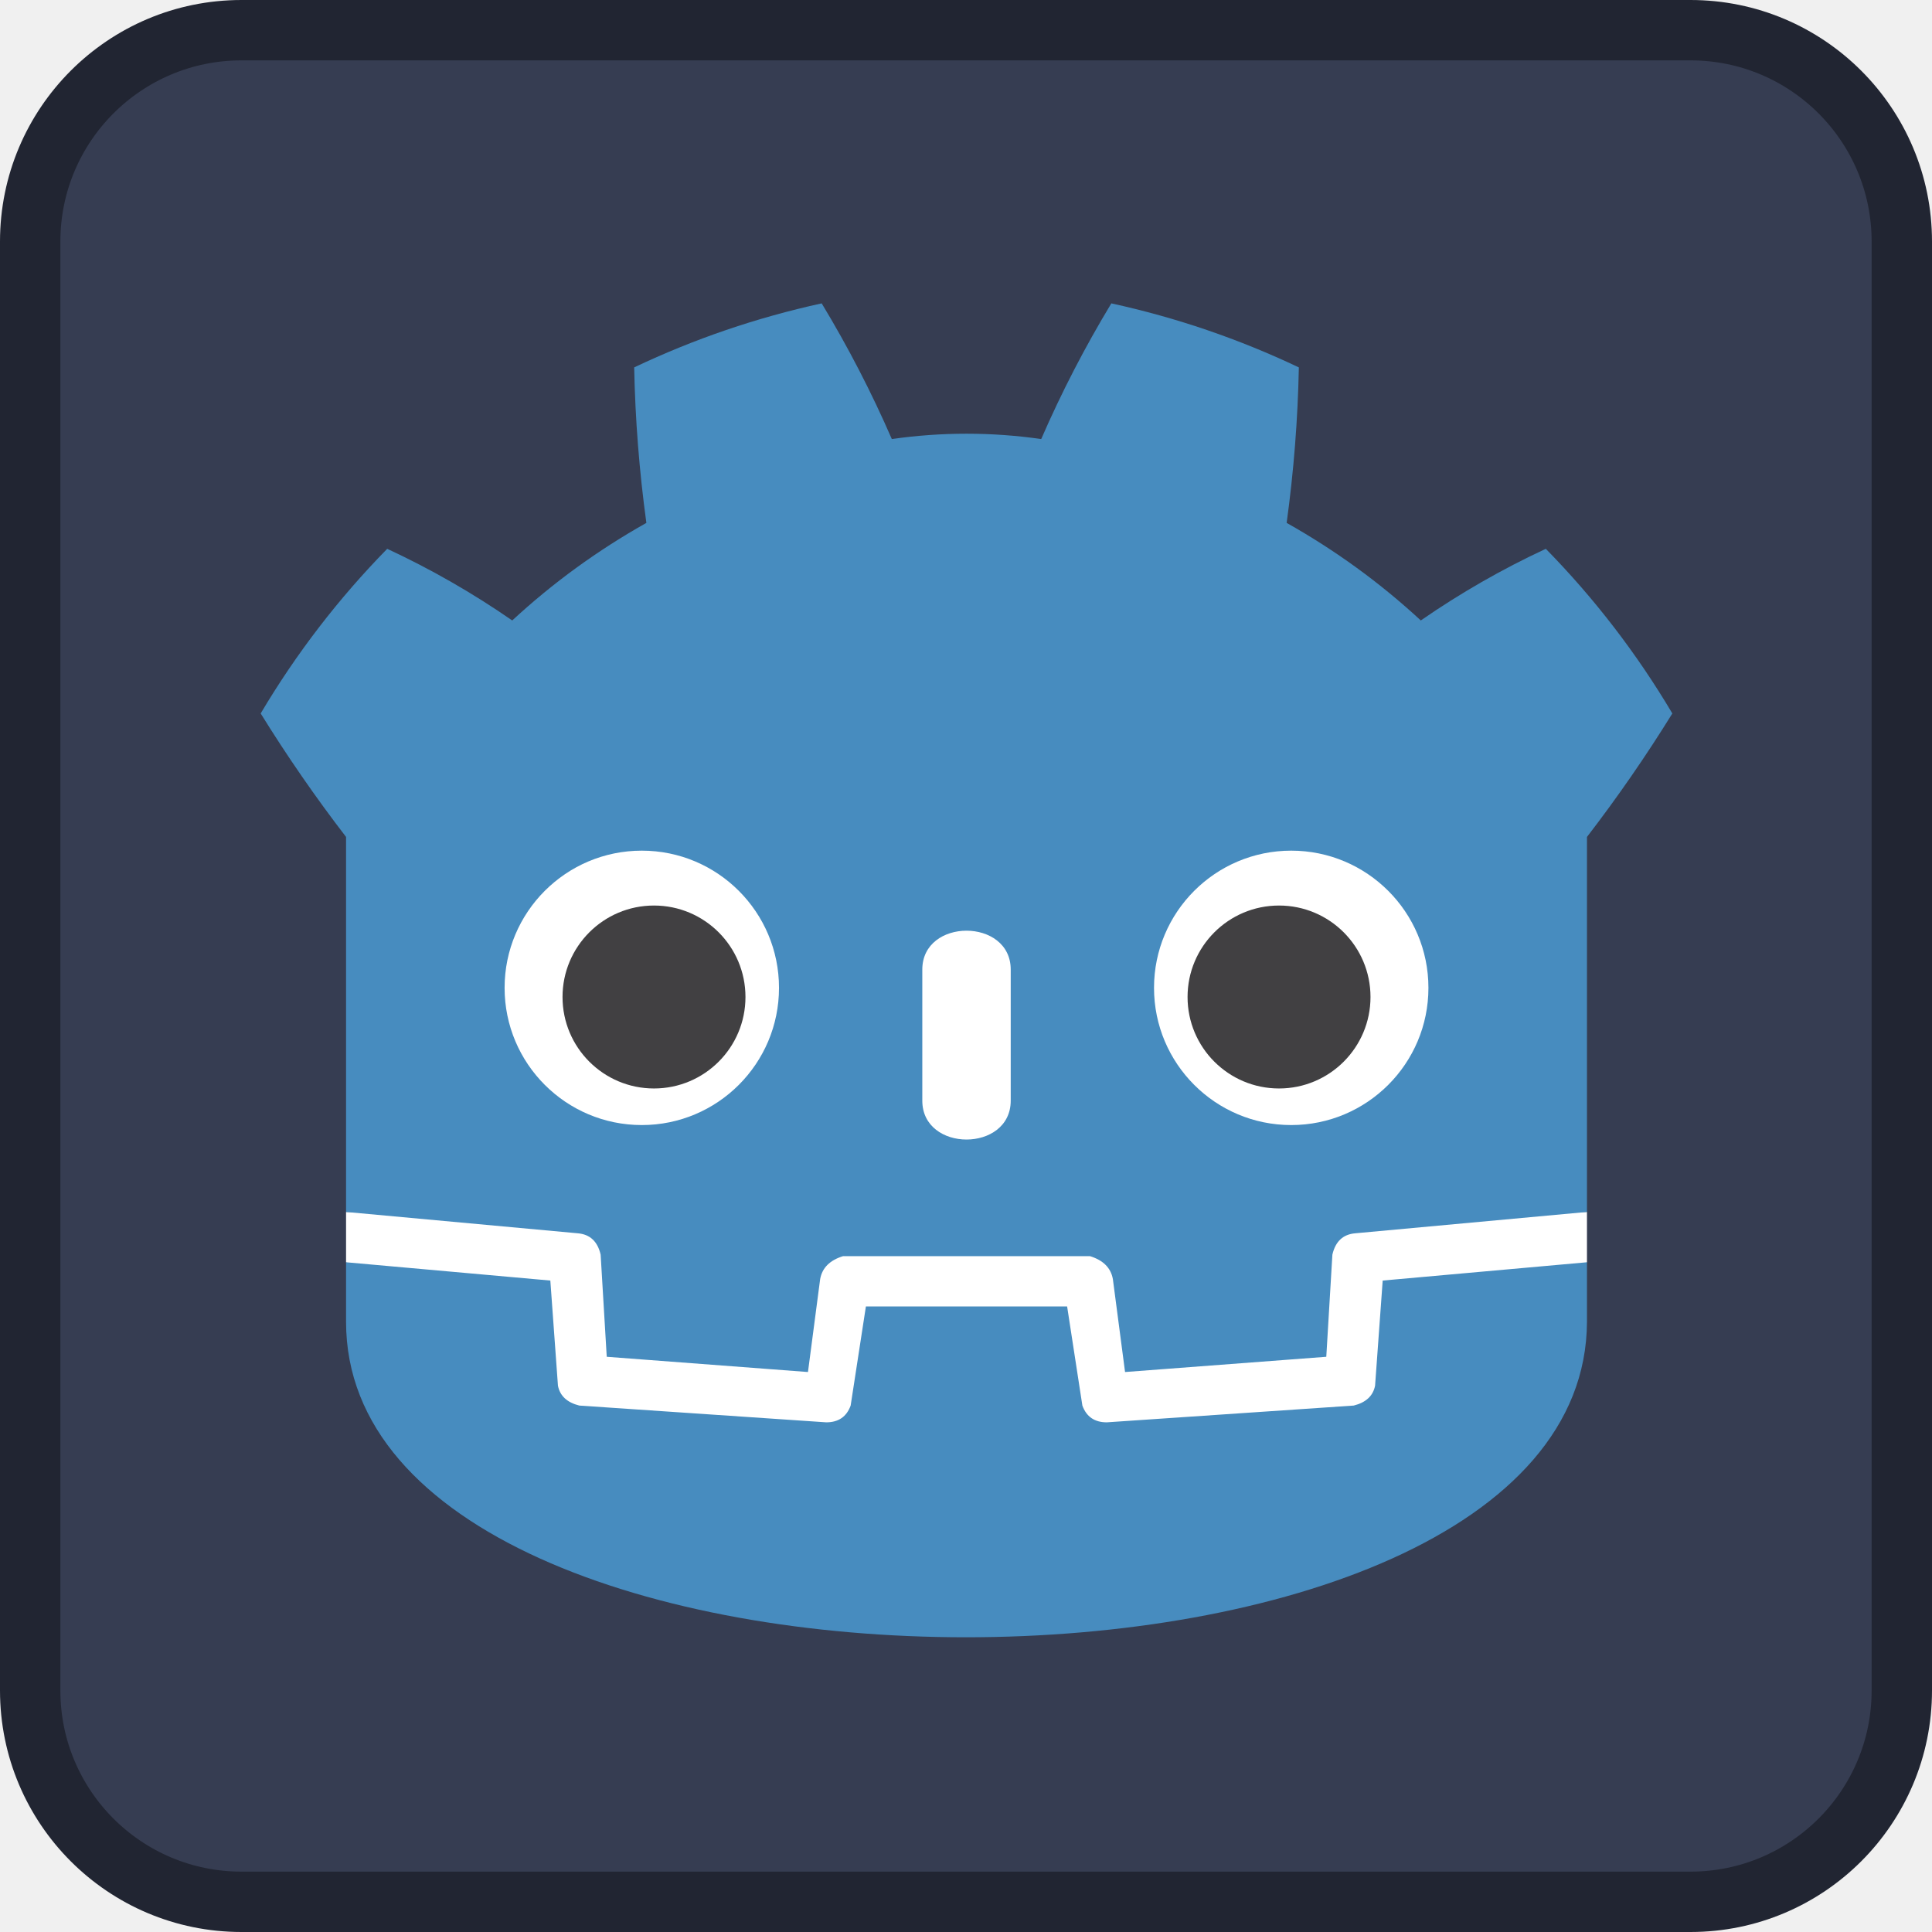
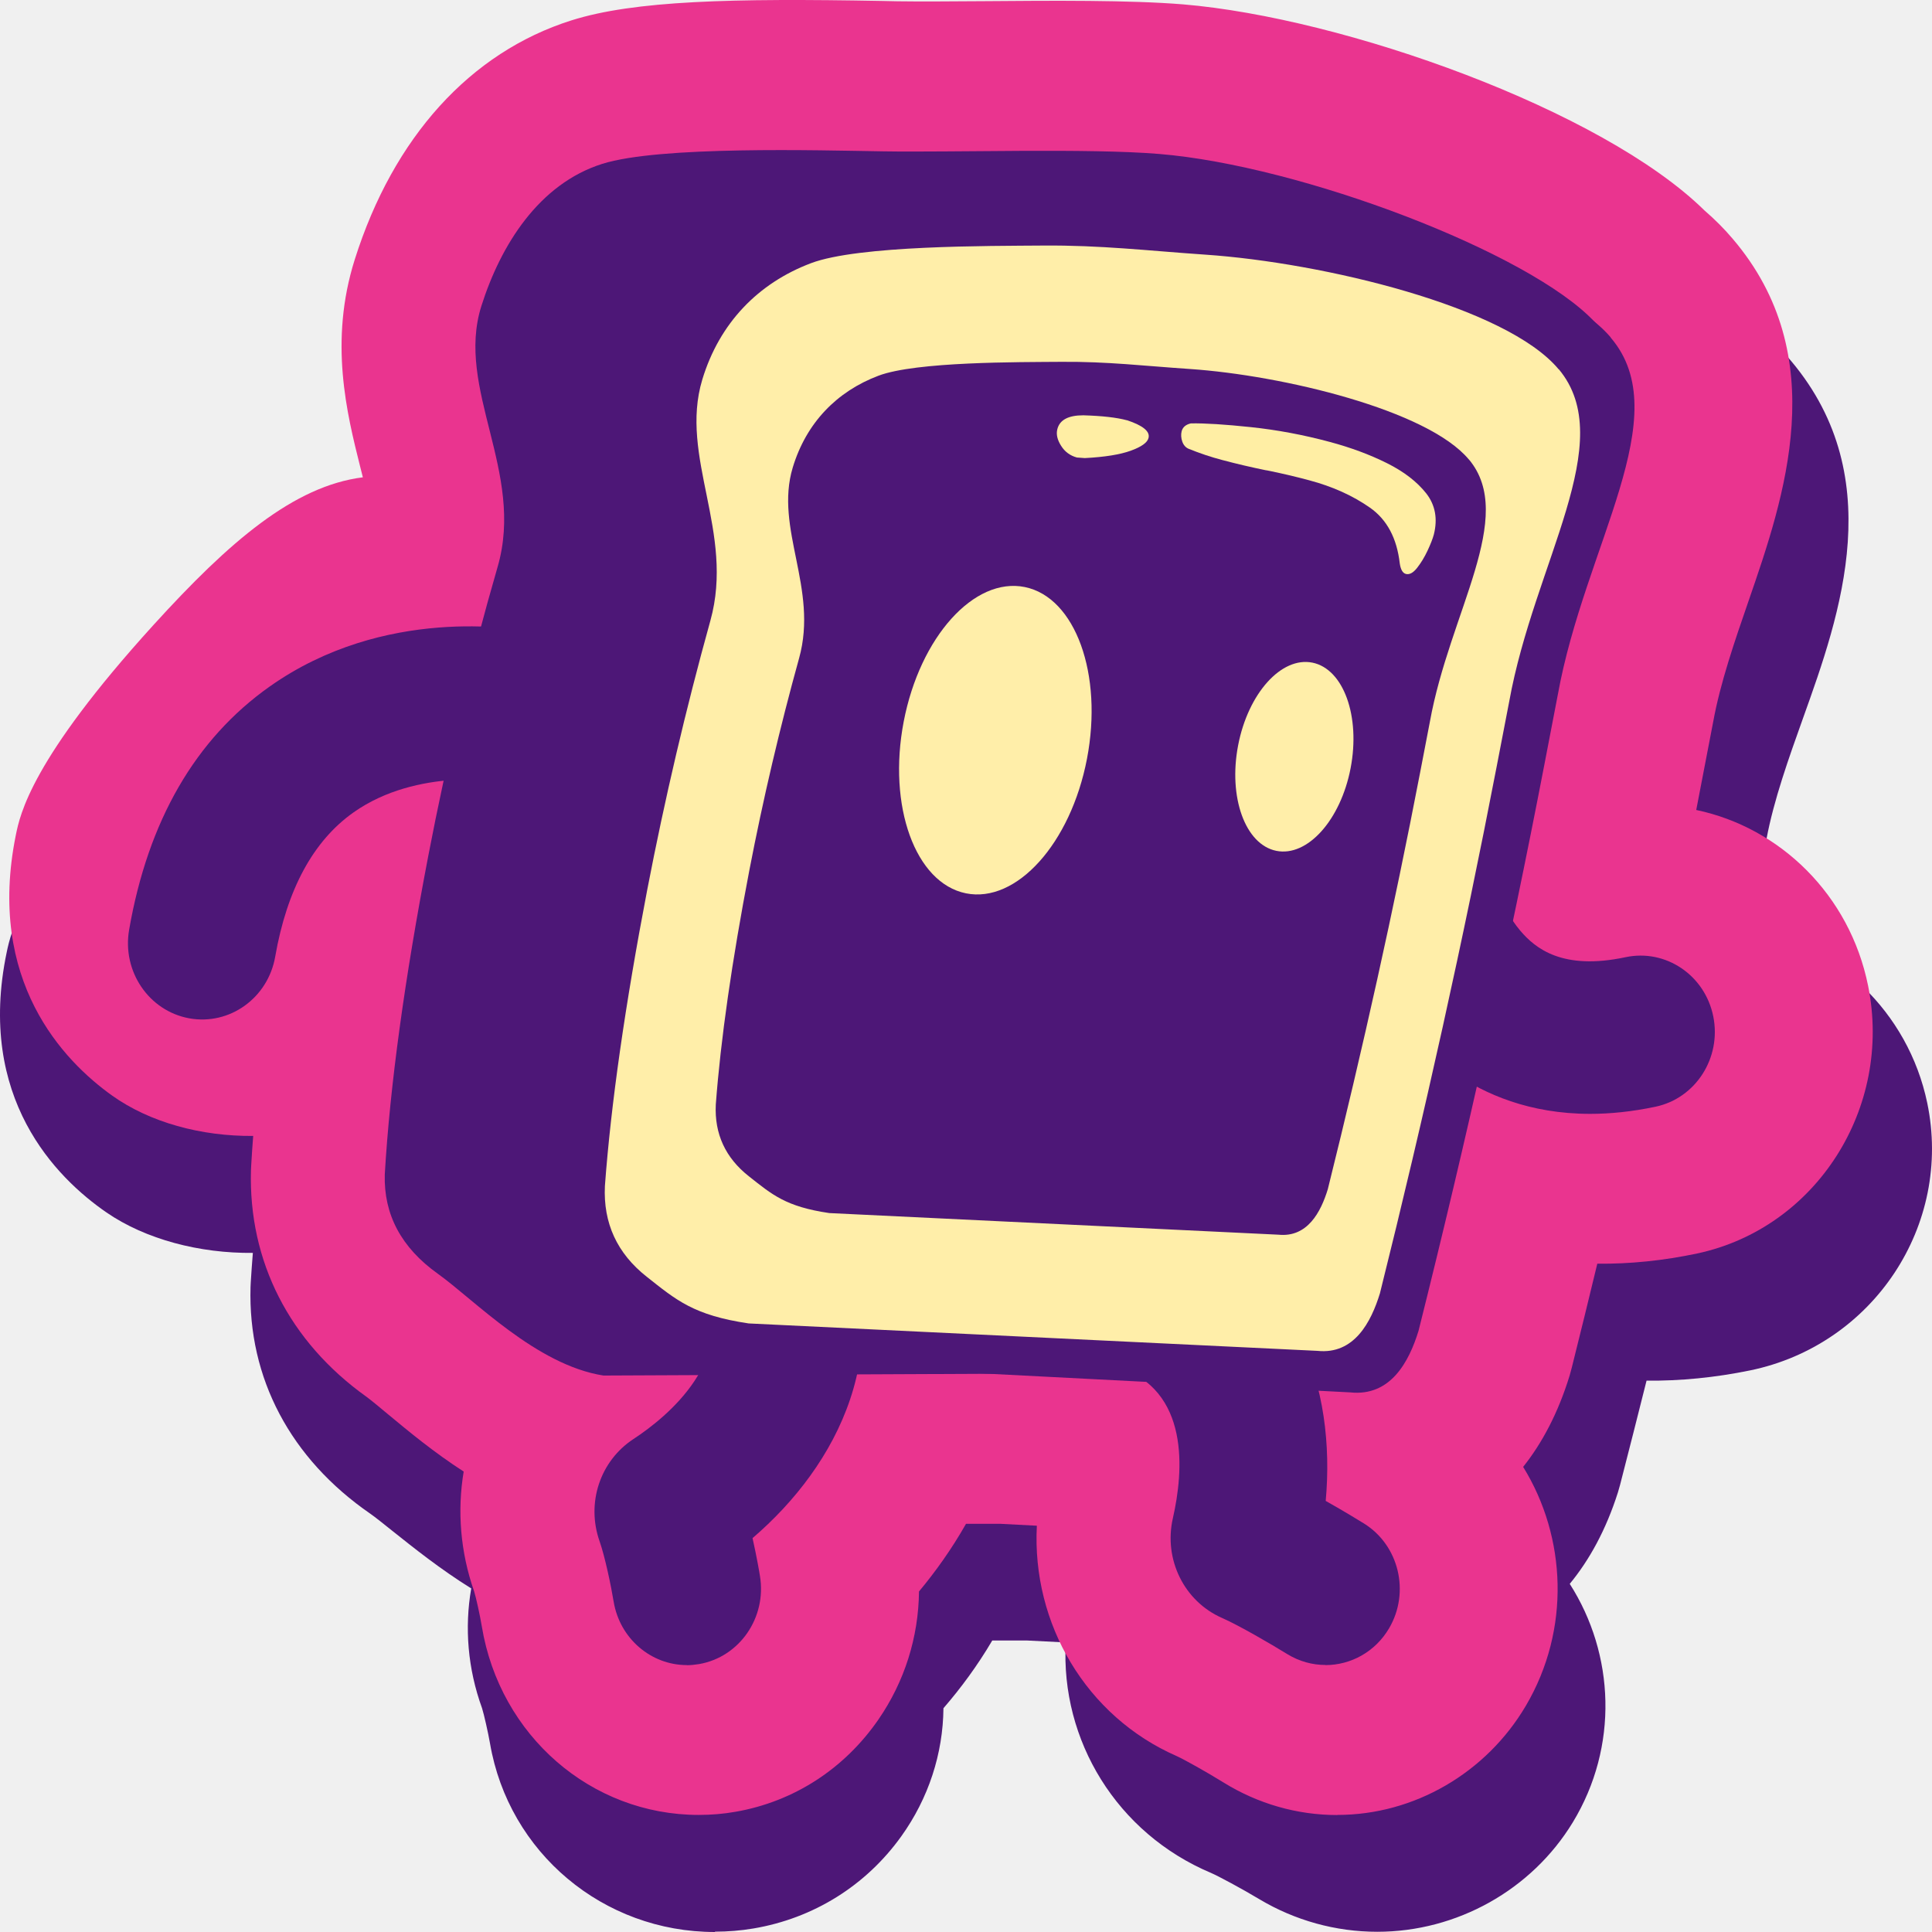
- <svg xmlns="http://www.w3.org/2000/svg" width="128" height="128">
-   <rect width="124" height="124" x="2" y="2" fill="#363d52" stroke="#212532" stroke-width="4" rx="14" />
-   <g fill="#fff" transform="translate(12.322 12.322)scale(.101)">
-     <path d="M105 673v33q407 354 814 0v-33z" />
-     <path fill="#478cbf" d="m105 673 152 14q12 1 15 14l4 67 132 10 8-61q2-11 15-15h162q13 4 15 15l8 61 132-10 4-67q3-13 15-14l152-14V427q30-39 56-81-35-59-83-108-43 20-82 47-40-37-88-64 7-51 8-102-59-28-123-42-26 43-46 89-49-7-98 0-20-46-46-89-64 14-123 42 1 51 8 102-48 27-88 64-39-27-82-47-48 49-83 108 26 42 56 81zm0 33v39c0 276 813 276 814 0v-39l-134 12-5 69q-2 10-14 13l-162 11q-12 0-16-11l-10-65H446l-10 65q-4 11-16 11l-162-11q-12-3-14-13l-5-69z" />
-     <path d="M483 600c0 34 58 34 58 0v-86c0-34-58-34-58 0z" />
-     <circle cx="725" cy="526" r="90" />
-     <circle cx="299" cy="526" r="90" />
-   </g>
-   <g fill="#414042" transform="translate(12.322 12.322)scale(.101)">
-     <circle cx="307" cy="532" r="60" />
-     <circle cx="717" cy="532" r="60" />
+ <svg xmlns="http://www.w3.org/2000/svg" width="128mm" height="128mm" viewBox="0 0 128 128" version="1.1" id="svg1">
+   <defs id="defs1" />
+   <g id="layer2" transform="translate(-103.9813,-72.23125)">
+     <g id="g37" transform="matrix(0.7332318,0,0,0.7537714,-119.7444,41.27593)">
+       <path class="cls-5" d="m 369.72,210.88 c -10.09,0 -18.63,-6.97 -20.32,-16.57 -0.17,-0.95 -0.55,-2.58 -0.72,-3.1 -1.3,-3.48 -1.59,-7.09 -0.98,-10.53 -2.81,-1.7 -5.19,-3.56 -7.13,-5.06 -0.74,-0.58 -1.58,-1.23 -1.98,-1.5 -7.22,-4.84 -11.07,-11.92 -10.83,-19.93 l 0.02,-0.41 c 0.05,-0.84 0.12,-1.71 0.19,-2.59 -4.81,0.05 -9.69,-1.19 -13.22,-3.55 -4.55,-3.05 -11.77,-10.07 -9.02,-22.88 0.39,-1.81 1.43,-6.63 12.9,-18.48 7.1,-7.33 13.14,-12.21 19.61,-12.98 -0.09,-0.33 -0.17,-0.66 -0.26,-0.96 -1.24,-4.63 1.89,-11.02 -0.5,-18.19 -3.59,-10.75 10.82,-18.2 20.29,-21.01 5.88,-1.75 15.11,-1.95 29.05,-1.71 l 1.51,0.03 c 2.09,0.03 4.99,0 8.07,-0.01 6.42,-0.05 13.71,-0.1 18.67,0.28 15.08,1.18 39.24,9.26 48.84,18.11 0.99,0.81 1.86,1.63 2.64,2.49 9.41,10.34 4.84,22.76 1.5,31.83 -1.3,3.54 -2.65,7.21 -3.31,10.64 l -0.03,0.15 -1.25,6.12 c -0.1,0.49 -0.2,0.98 -0.3,1.47 7.84,1.54 14.37,7.43 16.1,15.46 2.31,10.74 -4.87,21.29 -16.01,23.52 -3.16,0.63 -6.3,0.93 -9.35,0.9 -0.79,3.07 -1.59,6.13 -2.39,9.15 l -0.2,0.68 c -1.08,3.3 -2.58,5.94 -4.35,8.03 4.06,6.17 4.44,14.3 0.27,20.97 -3.71,5.93 -10.47,9.61 -17.66,9.61 -3.75,0 -7.43,-0.99 -10.65,-2.86 -1.59,-0.93 -3.74,-2.05 -4.39,-2.32 -8.48,-3.48 -13.59,-11.63 -13.11,-20.25 l -3.48,-0.17 h -3.16 c -1.35,2.23 -2.86,4.21 -4.41,5.95 -0.04,4.01 -1.35,7.92 -3.81,11.26 -3.19,4.33 -7.93,7.21 -13.36,8.1 -1.16,0.19 -2.32,0.28 -3.46,0.28 z m -6.61,-18.81 z m 0,0 z m 13.23,-2.21 c 0,0 0,0.02 0,0.03 0,0 0,-0.02 0,-0.03 z m 41.36,-30.03 8.57,0.42 c 1.41,-5.41 2.79,-10.9 4.12,-16.38 l 2.1,-8.72 -0.02,-0.03 1.25,-5.6 c 1.04,-4.65 2.02,-9.21 2.9,-13.55 l 1.24,-6.05 c 1.06,-5.45 2.84,-10.3 4.42,-14.58 0.76,-2.08 1.83,-4.96 2.29,-6.83 -4.11,-3.31 -20.95,-9.65 -31.71,-10.49 -3.75,-0.29 -10.68,-0.24 -16.25,-0.2 -3.24,0.02 -6.3,0.05 -8.72,0.01 l -1.56,-0.03 c -11.2,-0.19 -18.09,0 -20.51,0.55 -0.28,0.16 -1.34,1.18 -2.23,3.63 0.06,0.79 0.54,2.57 0.86,3.78 1.21,4.53 3.04,11.38 0.65,19.15 -1.05,3.39 -2.04,6.9 -3.04,10.73 l -0.28,1.07 -0.46,1.01 c -1.02,2.24 -2.62,4.14 -4.61,5.53 1.69,4.87 1.13,10.14 0.87,12.58 l -0.12,0.88 c -1.08,6.12 -1.83,11.66 -2.23,16.49 0.83,0.6 1.66,1.24 2.51,1.91 1.41,1.1 4.2,3.27 5.79,3.95 l 35.02,-0.15 19.16,0.93 z m -87.14,-29.49 z m 33.03,-48.53" id="path26" style="fill:#4d1777" />
+       <path class="cls-1" d="m 425.95,200.6 c -3.62,0 -7.17,-0.99 -10.27,-2.86 -1.54,-0.93 -3.61,-2.05 -4.23,-2.32 -8.18,-3.48 -13.11,-11.63 -12.64,-20.25 L 395.46,175 h -3.05 c -1.3,2.23 -2.76,4.21 -4.25,5.95 -0.04,4.01 -1.3,7.92 -3.67,11.26 -3.08,4.34 -7.65,7.21 -12.89,8.1 -1.09,0.19 -2.22,0.28 -3.34,0.28 -9.73,0 -17.97,-6.97 -19.6,-16.56 -0.16,-0.95 -0.53,-2.59 -0.7,-3.1 -1.25,-3.48 -1.53,-7.09 -0.94,-10.52 -2.71,-1.7 -5.01,-3.56 -6.88,-5.07 -0.71,-0.58 -1.52,-1.23 -1.9,-1.5 -6.97,-4.84 -10.68,-11.92 -10.44,-19.93 l 0.02,-0.41 c 0.05,-0.85 0.11,-1.71 0.18,-2.59 -4.7,0.04 -9.35,-1.19 -12.75,-3.55 -4.39,-3.05 -11.36,-10.07 -8.7,-22.88 v 0 c 0.38,-1.82 1.38,-6.64 12.44,-18.48 6.85,-7.33 12.67,-12.21 18.92,-12.98 -0.08,-0.33 -0.17,-0.66 -0.25,-0.96 -1.19,-4.63 -2.83,-10.97 -0.48,-18.19 3.49,-10.74 10.44,-18.2 19.57,-21.01 5.68,-1.75 14.57,-1.95 28.02,-1.71 l 1.45,0.03 c 2.02,0.03 4.82,0.01 7.78,-0.01 6.2,-0.05 13.22,-0.1 18.01,0.28 14.54,1.18 37.86,9.26 47.12,18.11 0.95,0.8 1.79,1.62 2.54,2.48 9.08,10.34 4.67,22.77 1.45,31.84 -1.26,3.55 -2.56,7.21 -3.2,10.64 l -0.03,0.15 -1.21,6.12 c -0.1,0.49 -0.19,0.98 -0.29,1.47 7.56,1.54 13.87,7.44 15.53,15.46 2.23,10.74 -4.7,21.29 -15.44,23.52 -3.05,0.63 -6.08,0.93 -9.03,0.9 -0.76,3.07 -1.53,6.13 -2.31,9.15 l -0.19,0.68 c -1.04,3.3 -2.49,5.94 -4.2,8.03 3.92,6.17 4.29,14.29 0.26,20.97 -3.58,5.93 -10.11,9.62 -17.04,9.62 z m -64.09,-18.82 c 0,0 0,0 0,0.01 z m 12.77,-2.19 z m 33.65,-30.36 14.52,0.73 c 1.36,-5.41 2.69,-10.9 3.97,-16.38 l 2.03,-8.74 -0.02,-0.03 1.2,-5.58 c 1.01,-4.71 1.96,-9.27 2.8,-13.55 l 1.2,-6.05 c 1.02,-5.45 2.74,-10.3 4.26,-14.58 0.74,-2.08 1.76,-4.96 2.21,-6.83 -3.97,-3.31 -20.22,-9.65 -30.59,-10.49 -3.62,-0.29 -10.3,-0.24 -15.68,-0.2 -3.13,0.02 -6.08,0.05 -8.41,0.01 l -1.5,-0.03 c -10.8,-0.19 -17.46,0 -19.79,0.55 -0.27,0.16 -1.29,1.18 -2.15,3.63 0.06,0.79 0.52,2.57 0.83,3.78 1.17,4.53 2.94,11.38 0.63,19.15 -1.01,3.39 -1.97,6.9 -2.93,10.73 l -0.27,1.06 -0.44,1.01 c -0.98,2.24 -2.53,4.14 -4.45,5.53 1.63,4.87 1.09,10.14 0.84,12.58 l -0.12,0.88 c -1.05,6.12 -1.77,11.66 -2.15,16.49 0.8,0.6 1.6,1.24 2.42,1.91 1.36,1.1 4.05,3.28 5.58,3.95 l 33.78,-0.15 12.23,0.61 v 0 z m -77.82,-29.17 z m 31.87,-48.53" id="path27" style="fill:#ea348f" />
+       <g id="g35">
+         <path class="cls-5" d="m 448.81,138.97 c -5.54,0 -9.56,-1.78 -12.17,-3.52 -7.74,-5.16 -9.62,-13.92 -9.81,-14.9 L 440,118.01 v -0.07 c 0,0 0.6,2.75 2.49,4.93 1.36,1.56 3.82,3.51 9.51,2.33 3.63,-0.75 7.18,1.58 7.93,5.21 0.75,3.63 -1.58,7.18 -5.21,7.93 -2.14,0.44 -4.11,0.63 -5.92,0.63 z" id="path28" style="fill:#4d1777" />
+         <path class="cls-5" d="m 450.66,70.72 c -5.21,-5.97 -23.52,-10.2 -35.13,-10.99 -5.78,-0.4 -10.35,-0.95 -16.12,-0.93 -5.34,0.01 -18.32,-0.11 -23.04,1.57 -5.23,1.86 -9.07,5.61 -10.74,10.96 -2.28,7.3 3.31,14.45 0.91,22.81 -2.4,8.36 -4.45,16.82 -6.15,25.4 -2.15,10.9 -3.52,20.24 -4.09,28.02 -0.16,3.51 1.24,6.38 4.18,8.6 2.94,2.22 4.67,3.66 10.15,4.46 l 56.49,2.83 c 3.65,0.38 5.32,-2.69 6.18,-5.42 4.37,-16.96 8.16,-33.55 11.37,-49.77 l 1.21,-6.12 c 2.44,-13.15 10.83,-24.52 4.78,-31.4 z" id="path29" style="fill:#4d1777" />
+         <path class="cls-5" d="m 449.21,69.36 c -5.87,-6.1 -26.51,-13.73 -39.34,-14.76 -6.38,-0.52 -18.57,-0.13 -24.94,-0.23 -5.89,-0.09 -20.22,-0.49 -25.39,1.1 -5.73,1.76 -9.18,7.15 -10.92,12.49 -2.37,7.29 3.95,14.58 1.47,22.92 -2.48,8.34 -4.57,16.8 -6.26,25.37 -2.15,10.9 -3.47,20.25 -3.94,28.05 -0.1,3.52 1.49,6.43 4.79,8.72 3.29,2.29 8.9,8.03 14.97,8.95 l 58.71,-0.26 c 4.03,0.45 5.82,-2.59 6.71,-5.32 4.48,-16.94 8.32,-33.52 11.53,-49.74 l 1.21,-6.12 c 2.42,-13.16 18.21,-24.13 11.4,-31.17 z" id="path30" style="fill:#4d1777" />
+         <path class="cls-5" d="m 367.18,187.42 c -3.21,0 -6.05,-2.31 -6.61,-5.58 v 0 c -0.22,-1.31 -0.77,-3.91 -1.27,-5.3 -1.22,-3.37 0.04,-7.06 3.06,-8.99 3,-1.91 9.62,-7.11 6.36,-13.91 -1.6,-3.34 -0.19,-7.35 3.15,-8.95 3.34,-1.6 7.35,-0.19 8.95,3.15 5.61,11.71 -0.06,22.05 -7.7,28.42 0.39,1.69 0.63,3.07 0.67,3.33 0.62,3.65 -1.84,7.12 -5.49,7.74 -0.38,0.06 -0.76,0.1 -1.13,0.1 z m 2.41,-8.57 z" id="path31" style="fill:#4d1777" />
+         <path class="cls-5" d="m 424.89,187.41 c -1.18,0 -2.37,-0.31 -3.46,-0.96 -1.45,-0.87 -4.32,-2.5 -5.88,-3.17 -3.43,-1.46 -5.3,-5.15 -4.45,-8.77 0.96,-4.1 1.59,-11.27 -5.04,-13.32 -3.54,-1.09 -5.52,-4.85 -4.43,-8.39 1.09,-3.54 4.85,-5.52 8.39,-4.43 12.45,3.85 15.8,14.82 14.89,24.62 1.74,0.95 3.18,1.82 3.45,1.98 3.17,1.91 4.19,6.04 2.28,9.21 -1.26,2.09 -3.48,3.24 -5.75,3.24 z m -4.08,-16.47" id="path32" style="fill:#4d1777" />
+         <path class="cls-2" d="M 445.96,73.53 C 441.24,68 424.6,64.15 414.04,63.45 c -5.26,-0.35 -9.42,-0.84 -14.67,-0.8 -4.86,0.04 -16.67,-0.03 -20.97,1.55 -4.76,1.75 -8.27,5.25 -9.82,10.23 -2.11,6.8 2.95,13.42 0.73,21.19 -2.22,7.78 -4.12,15.66 -5.7,23.63 -2,10.14 -3.28,18.83 -3.83,26.06 -0.16,3.26 1.1,5.92 3.77,7.97 2.67,2.05 4.23,3.39 9.22,4.11 l 51.39,2.41 c 3.32,0.34 4.85,-2.52 5.65,-5.06 4.05,-15.78 7.56,-31.22 10.55,-46.31 l 1.13,-5.7 c 2.27,-12.24 9.95,-22.83 4.48,-29.21 z" id="path33" style="fill:#ffeea9" />
+         <path class="cls-5" d="m 437.85,81.46 c -3.72,-4.36 -16.87,-7.41 -25.21,-7.96 -4.15,-0.27 -7.44,-0.66 -11.58,-0.63 -3.84,0.03 -13.16,-0.03 -16.56,1.22 -3.76,1.38 -6.53,4.14 -7.75,8.08 -1.66,5.37 2.33,10.6 0.58,16.74 -1.75,6.14 -3.25,12.36 -4.5,18.66 -1.58,8.01 -2.59,14.87 -3.03,20.58 -0.13,2.58 0.87,4.68 2.98,6.3 2.11,1.62 3.34,2.68 7.28,3.24 l 40.58,1.9 c 2.62,0.26 3.83,-1.99 4.46,-4 3.19,-12.46 5.97,-24.65 8.33,-36.57 l 0.89,-4.5 c 1.79,-9.66 7.86,-18.03 3.53,-23.07 z" id="path34" style="fill:#4d1777" />
+         <ellipse class="cls-2" cx="422.09" cy="107.59" rx="8.43" ry="5.18" transform="rotate(-78.82,422.0785,107.5927)" id="ellipse34" style="fill:#ffeea9" />
+         <ellipse class="cls-2" cx="395.08" cy="106.13" rx="13.72" ry="8.44" transform="rotate(-78.82,395.0665,106.1405)" id="ellipse35" style="fill:#ffeea9" />
+         <path class="cls-5" d="m 357.5,106.86 c 0.47,-0.71 0.8,-1.52 0.97,-2.41 0.7,-3.64 -1.68,-7.16 -5.31,-7.86 -1.33,-0.26 -13.3,-2.31 -23.67,4.82 -6.71,4.61 -10.99,11.8 -12.7,21.38 -0.65,3.65 1.78,7.13 5.42,7.78 3.65,0.65 7.13,-1.78 7.78,-5.42 1.06,-5.91 3.44,-10.18 7.08,-12.68 5.79,-3.97 13.46,-2.72 13.53,-2.7 2.75,0.53 5.44,-0.7 6.88,-2.91 z" id="path35" style="fill:#4d1777" />
+       </g>
+       <ellipse class="cls-5" cx="405.47" cy="122.48" rx="10.74" ry="3.94" transform="rotate(-10.23,405.3695,122.4339)" id="ellipse36" style="fill:#4d1777" />
+       <path class="cls-3" d="m 419.54,82.4 c 1.35,0.26 2.64,0.56 3.87,0.88 2.13,0.55 3.96,1.36 5.5,2.41 1.54,1.05 2.43,2.69 2.69,4.89 0.08,0.54 0.26,0.85 0.54,0.93 0.33,0.09 0.67,-0.09 1.02,-0.52 0.35,-0.43 0.67,-0.94 0.95,-1.52 0.28,-0.58 0.47,-1.06 0.57,-1.42 0.36,-1.39 0.13,-2.6 -0.69,-3.62 -0.83,-1.02 -2.01,-1.91 -3.56,-2.66 -1.55,-0.75 -3.27,-1.37 -5.15,-1.86 -2.41,-0.63 -4.79,-1.06 -7.13,-1.3 -2.34,-0.24 -4.14,-0.35 -5.42,-0.33 -0.46,0.1 -0.74,0.33 -0.84,0.7 -0.07,0.29 -0.05,0.59 0.06,0.9 0.11,0.31 0.31,0.53 0.59,0.64 0.99,0.39 2,0.72 3.02,0.98 1.31,0.34 2.64,0.64 3.99,0.91 z" id="path36" style="fill:#ffeea4" />
+       <path class="cls-3" d="m 406.96,78.01 c -0.94,-0.25 -2.26,-0.39 -3.95,-0.44 -1.35,0 -2.14,0.4 -2.35,1.22 -0.12,0.45 0,0.94 0.34,1.46 0.34,0.53 0.82,0.87 1.43,1.03 l 0.71,0.05 c 1.81,-0.09 3.2,-0.31 4.16,-0.65 0.96,-0.34 1.5,-0.71 1.6,-1.12 0.15,-0.57 -0.5,-1.09 -1.95,-1.56 z" id="path37" style="fill:#ffeea4" />
+     </g>
  </g>
</svg>
